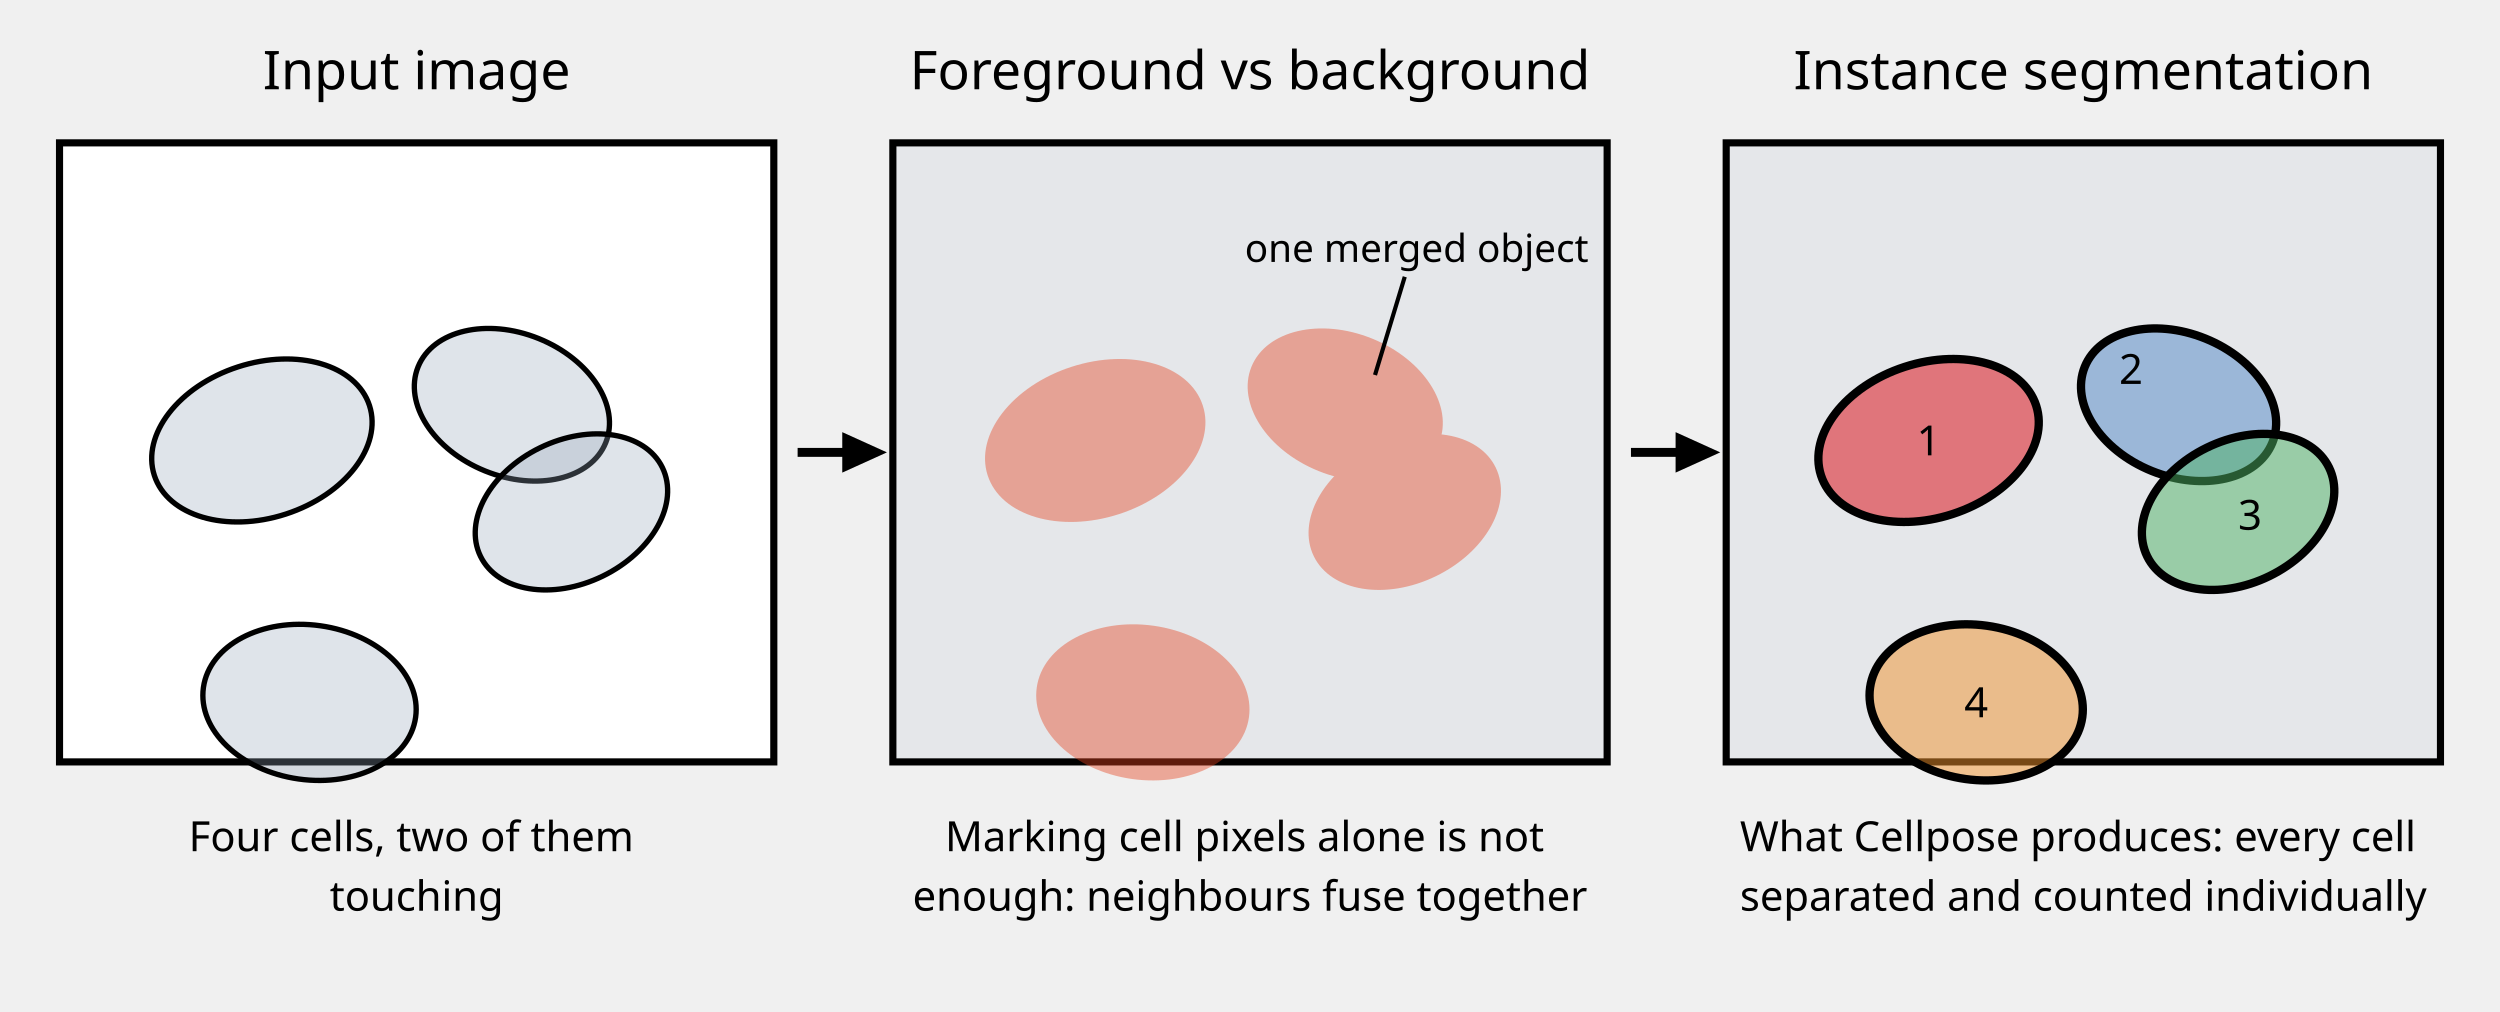
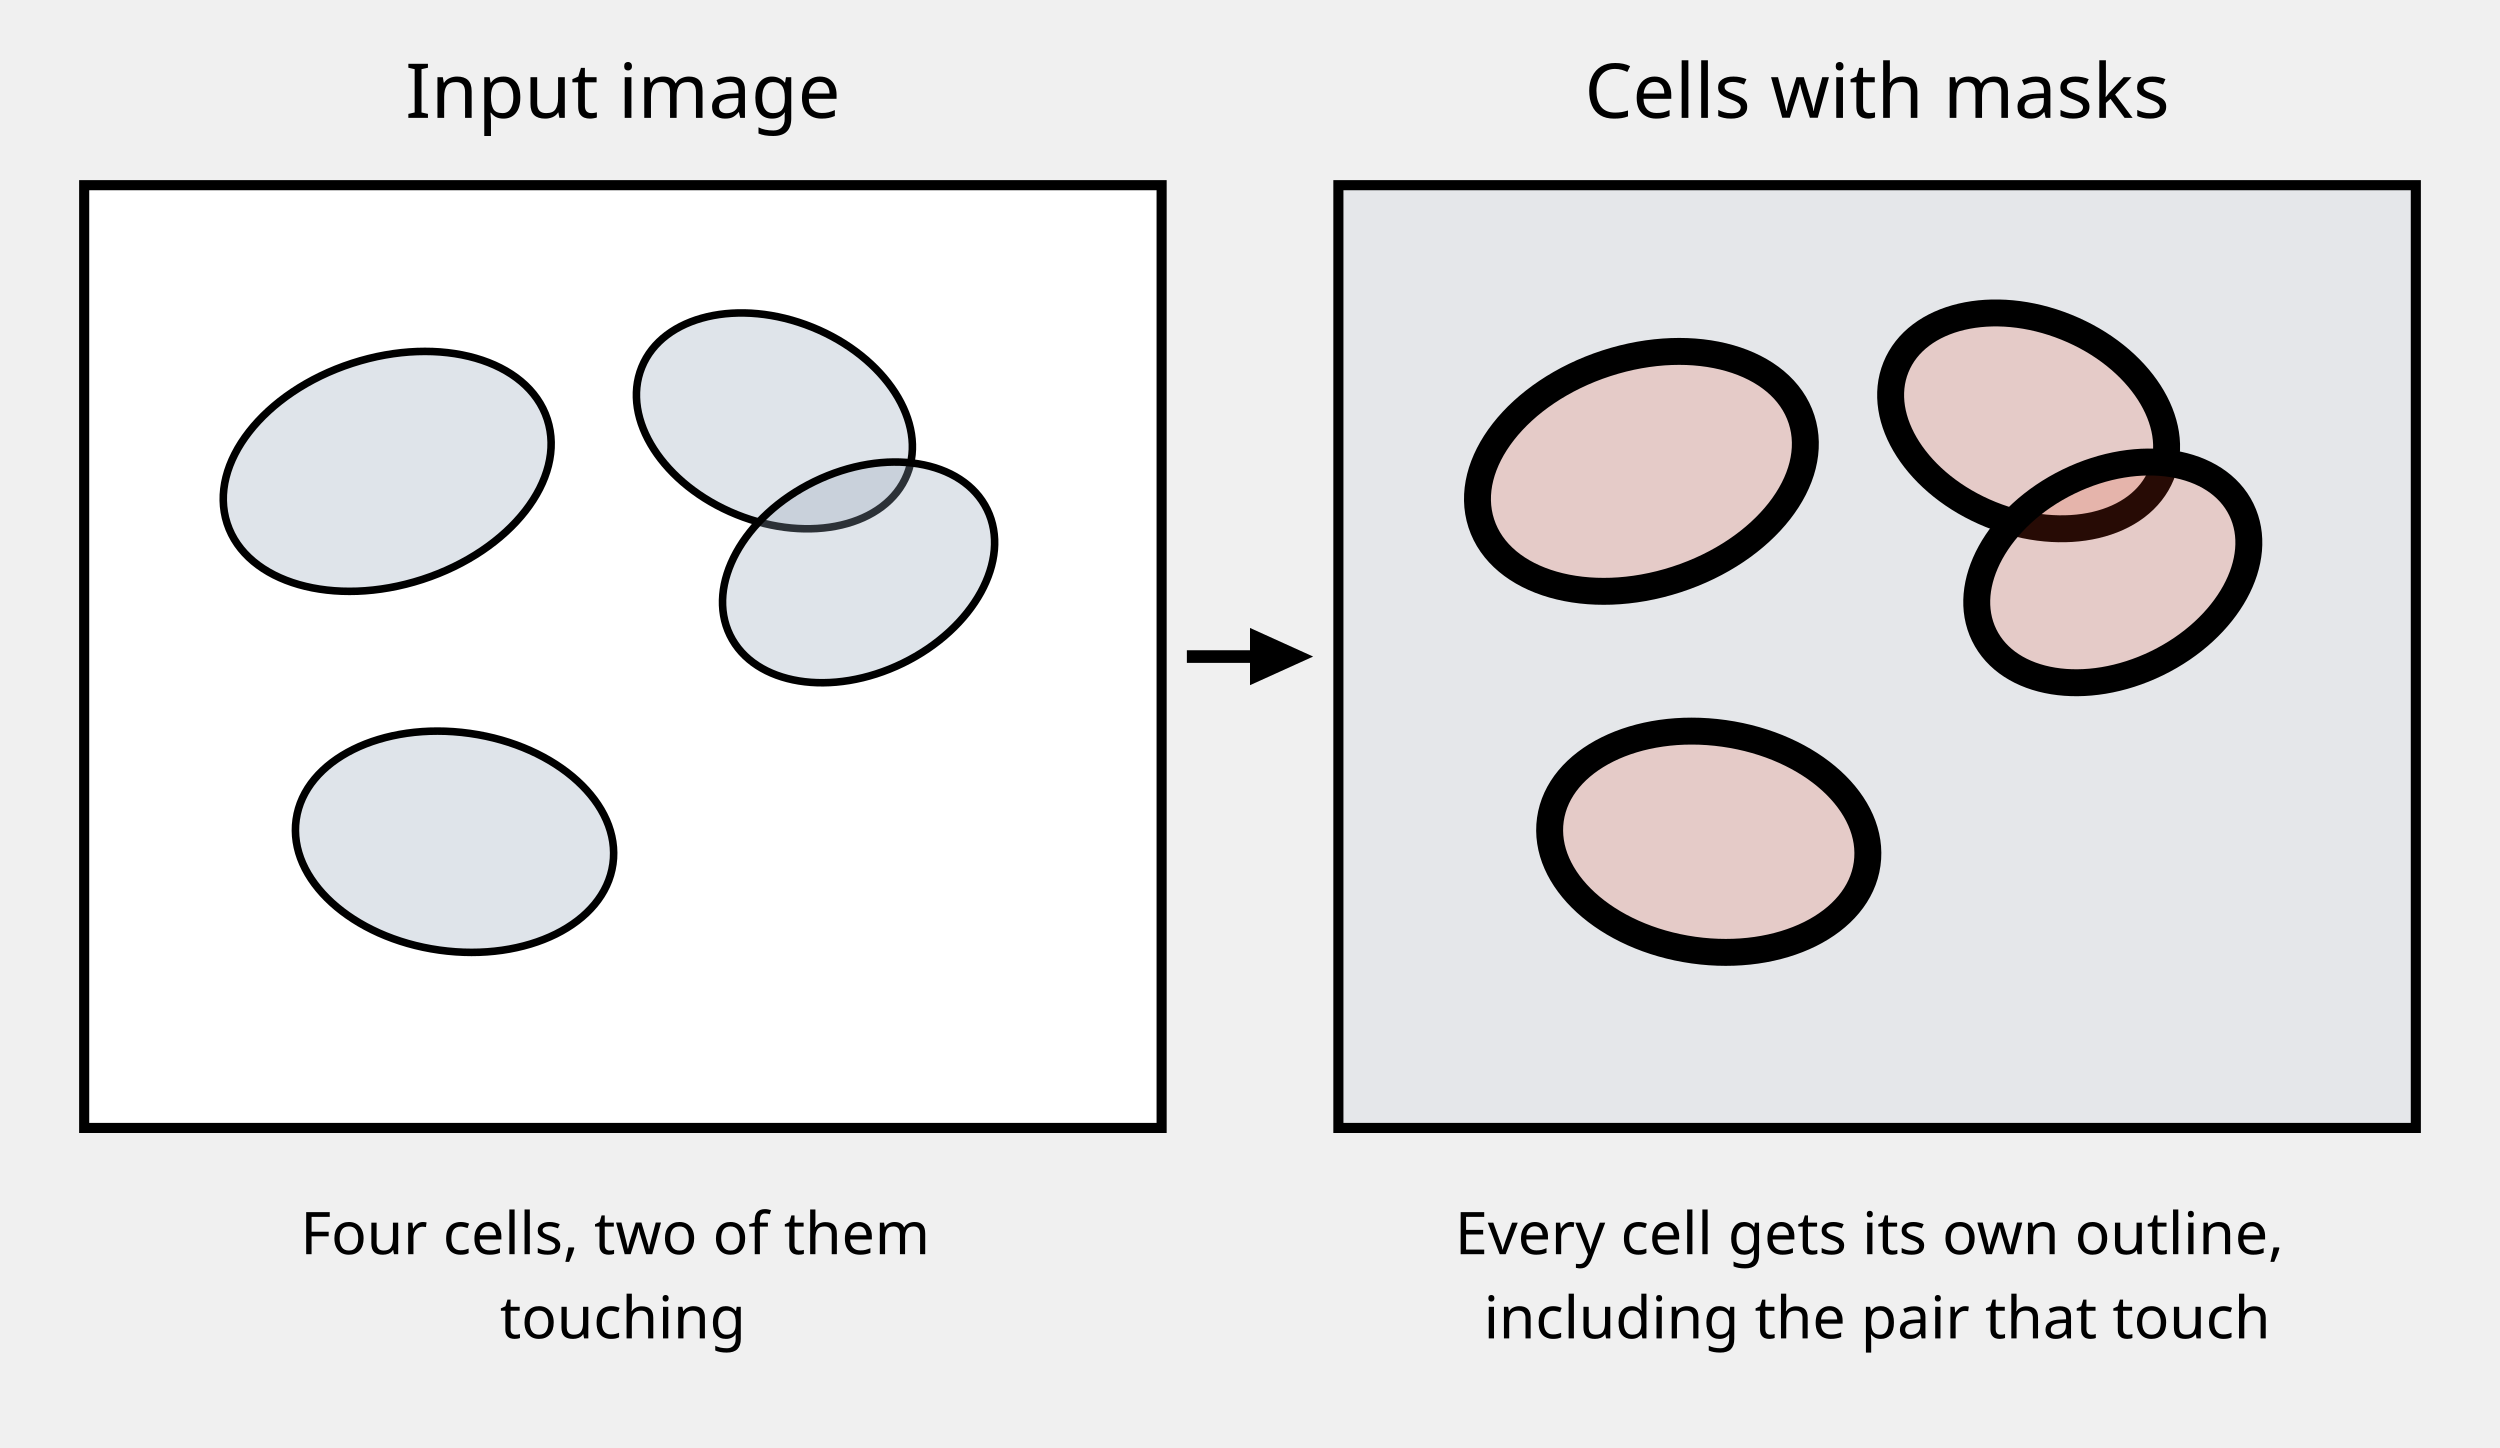
- <svg xmlns="http://www.w3.org/2000/svg" width="420" height="170" viewBox="0 0 420 170" version="1.1" id="svg-segmentation-task">
+ <svg xmlns="http://www.w3.org/2000/svg" width="297" height="172" viewBox="0 0 297 172" version="1.1" id="svg-segmentation-task">
  <g id="layer1">
-     <text x="70" y="15" style="font-size:9px;font-family:sans-serif;text-anchor:middle;fill:#000000" id="seg-title-a">Input image</text>
-     <text x="210" y="15" style="font-size:9px;font-family:sans-serif;text-anchor:middle;fill:#000000" id="seg-title-b">Foreground vs background</text>
-     <text x="350" y="15" style="font-size:9px;font-family:sans-serif;text-anchor:middle;fill:#000000" id="seg-title-c">Instance segmentation</text>
-     <rect x="10" y="24" width="120" height="104" style="fill:#ffffff;stroke:#000000;stroke-width:1.2" id="seg-frame-a" />
-     <ellipse cx="44" cy="74" rx="19" ry="13" transform="rotate(-18,44,74)" style="fill:#94a3b8;fill-opacity:0.30;stroke:#000000;stroke-width:0.9" id="seg-a1" />
-     <ellipse cx="86" cy="68" rx="17" ry="12" transform="rotate(22,86,68)" style="fill:#94a3b8;fill-opacity:0.30;stroke:#000000;stroke-width:0.9" id="seg-a2" />
-     <ellipse cx="96" cy="86" rx="17" ry="12" transform="rotate(-26,96,86)" style="fill:#94a3b8;fill-opacity:0.30;stroke:#000000;stroke-width:0.9" id="seg-a3" />
-     <ellipse cx="52" cy="118" rx="18" ry="13" transform="rotate(8,52,118)" style="fill:#94a3b8;fill-opacity:0.30;stroke:#000000;stroke-width:0.9" id="seg-a4" />
-     <path d="M 134,76 H 143.5" style="stroke:#000000;stroke-width:1.5;fill:none" id="seg-arrow1-line" />
-     <path d="M 149,76 141.5,72.6 141.5,79.4 Z" style="fill:#000000;stroke:none" id="seg-arrow1-head" />
-     <rect x="150" y="24" width="120" height="104" style="fill:#94a3b8;fill-opacity:0.12;stroke:#000000;stroke-width:1.2" id="seg-frame-b" />
-     <g style="opacity:0.42" id="seg-b-blob">
-       <ellipse cx="184" cy="74" rx="19" ry="13" transform="rotate(-18,184,74)" style="fill:#e5431e;stroke:none" id="seg-b1" />
-       <ellipse cx="226" cy="68" rx="17" ry="12" transform="rotate(22,226,68)" style="fill:#e5431e;stroke:none" id="seg-b2" />
-       <ellipse cx="236" cy="86" rx="17" ry="12" transform="rotate(-26,236,86)" style="fill:#e5431e;stroke:none" id="seg-b3" />
-       <ellipse cx="192" cy="118" rx="18" ry="13" transform="rotate(8,192,118)" style="fill:#e5431e;stroke:none" id="seg-b4" />
-     </g>
-     <text x="238" y="44" style="font-size:6.5px;font-family:sans-serif;text-anchor:middle;fill:#000000" id="seg-b-note">one merged object</text>
-     <path d="M 236,46.5 231,63" style="stroke:#000000;stroke-width:0.7;fill:none" id="seg-b-note-line" />
-     <path d="M 274,76 H 283.5" style="stroke:#000000;stroke-width:1.5;fill:none" id="seg-arrow2-line" />
-     <path d="M 289,76 281.5,72.6 281.5,79.4 Z" style="fill:#000000;stroke:none" id="seg-arrow2-head" />
-     <rect x="290" y="24" width="120" height="104" style="fill:#94a3b8;fill-opacity:0.12;stroke:#000000;stroke-width:1.2" id="seg-frame-c" />
-     <ellipse cx="324" cy="74" rx="19" ry="13" transform="rotate(-18,324,74)" style="fill:#DC050C;fill-opacity:0.50;stroke:#000000;stroke-width:1.4" id="seg-c1" />
-     <ellipse cx="366" cy="68" rx="17" ry="12" transform="rotate(22,366,68)" style="fill:#5289C7;fill-opacity:0.50;stroke:#000000;stroke-width:1.4" id="seg-c2" />
-     <ellipse cx="376" cy="86" rx="17" ry="12" transform="rotate(-26,376,86)" style="fill:#4EB265;fill-opacity:0.50;stroke:#000000;stroke-width:1.4" id="seg-c3" />
-     <ellipse cx="332" cy="118" rx="18" ry="13" transform="rotate(8,332,118)" style="fill:#F1932D;fill-opacity:0.50;stroke:#000000;stroke-width:1.4" id="seg-c4" />
-     <text x="324" y="76.5" style="font-size:7px;font-family:sans-serif;text-anchor:middle;fill:#000000" id="seg-c-n1">1</text>
-     <text x="358" y="64.5" style="font-size:7px;font-family:sans-serif;text-anchor:middle;fill:#000000" id="seg-c-n2">2</text>
-     <text x="378" y="89" style="font-size:7px;font-family:sans-serif;text-anchor:middle;fill:#000000" id="seg-c-n3">3</text>
-     <text x="332" y="120.5" style="font-size:7px;font-family:sans-serif;text-anchor:middle;fill:#000000" id="seg-c-n4">4</text>
-     <text x="70" y="143" style="font-size:7px;font-family:sans-serif;text-anchor:middle;fill:#000000" id="seg-cap-a">
-       <tspan x="70" y="143">Four cells, two of them</tspan>
-       <tspan x="70" y="153">touching</tspan>
+     <text x="74" y="14" style="font-size:9px;font-family:sans-serif;text-anchor:middle;fill:#000000" id="seg-title-a">Input image</text>
+     <text x="223" y="14" style="font-size:9px;font-family:sans-serif;text-anchor:middle;fill:#000000" id="seg-title-b">Cells with masks</text>
+     <rect x="10" y="22" width="128" height="112" style="fill:#ffffff;stroke:#000000;stroke-width:1.2" id="seg-frame-a" />
+     <ellipse cx="46" cy="56" rx="20" ry="13.5" transform="rotate(-18,46,56)" style="fill:#94a3b8;fill-opacity:0.30;stroke:#000000;stroke-width:0.9" id="seg-a1" />
+     <ellipse cx="92" cy="50" rx="17" ry="12" transform="rotate(22,92,50)" style="fill:#94a3b8;fill-opacity:0.30;stroke:#000000;stroke-width:0.9" id="seg-a2" />
+     <ellipse cx="102" cy="68" rx="17" ry="12" transform="rotate(-26,102,68)" style="fill:#94a3b8;fill-opacity:0.30;stroke:#000000;stroke-width:0.9" id="seg-a3" />
+     <ellipse cx="54" cy="100" rx="19" ry="13" transform="rotate(8,54,100)" style="fill:#94a3b8;fill-opacity:0.30;stroke:#000000;stroke-width:0.9" id="seg-a4" />
+     <path d="M 141,78 H 150.5" style="stroke:#000000;stroke-width:1.5;fill:none" id="seg-arrow-line" />
+     <path d="M 156,78 148.5,74.6 148.5,81.4 Z" style="fill:#000000;stroke:none" id="seg-arrow-head" />
+     <rect x="159" y="22" width="128" height="112" style="fill:#94a3b8;fill-opacity:0.12;stroke:#000000;stroke-width:1.2" id="seg-frame-b" />
+     <ellipse cx="195" cy="56" rx="20" ry="13.5" transform="rotate(-18,195,56)" style="fill:#e5431e;fill-opacity:0.17;stroke:#000000;stroke-width:3.2;stroke-linejoin:round" id="seg-b1" />
+     <ellipse cx="241" cy="50" rx="17" ry="12" transform="rotate(22,241,50)" style="fill:#e5431e;fill-opacity:0.17;stroke:#000000;stroke-width:3.2;stroke-linejoin:round" id="seg-b2" />
+     <ellipse cx="251" cy="68" rx="17" ry="12" transform="rotate(-26,251,68)" style="fill:#e5431e;fill-opacity:0.17;stroke:#000000;stroke-width:3.2;stroke-linejoin:round" id="seg-b3" />
+     <ellipse cx="203" cy="100" rx="19" ry="13" transform="rotate(8,203,100)" style="fill:#e5431e;fill-opacity:0.17;stroke:#000000;stroke-width:3.2;stroke-linejoin:round" id="seg-b4" />
+     <text x="74" y="149" style="font-size:7px;font-family:sans-serif;text-anchor:middle;fill:#000000" id="seg-cap-a">
+       <tspan x="74" y="149">Four cells, two of them</tspan>
+       <tspan x="74" y="159">touching</tspan>
    </text>
-     <text x="210" y="143" style="font-size:7px;font-family:sans-serif;text-anchor:middle;fill:#000000" id="seg-cap-b">
-       <tspan x="210" y="143">Marking cell pixels alone is not</tspan>
-       <tspan x="210" y="153">enough: neighbours fuse together</tspan>
-     </text>
-     <text x="350" y="143" style="font-size:7px;font-family:sans-serif;text-anchor:middle;fill:#000000" id="seg-cap-c">
-       <tspan x="350" y="143">What Cellpose produces: every cell</tspan>
-       <tspan x="350" y="153">separated and counted individually</tspan>
+     <text x="223" y="149" style="font-size:7px;font-family:sans-serif;text-anchor:middle;fill:#000000" id="seg-cap-b">
+       <tspan x="223" y="149">Every cell gets its own outline,</tspan>
+       <tspan x="223" y="159">including the pair that touch</tspan>
    </text>
  </g>
</svg>
